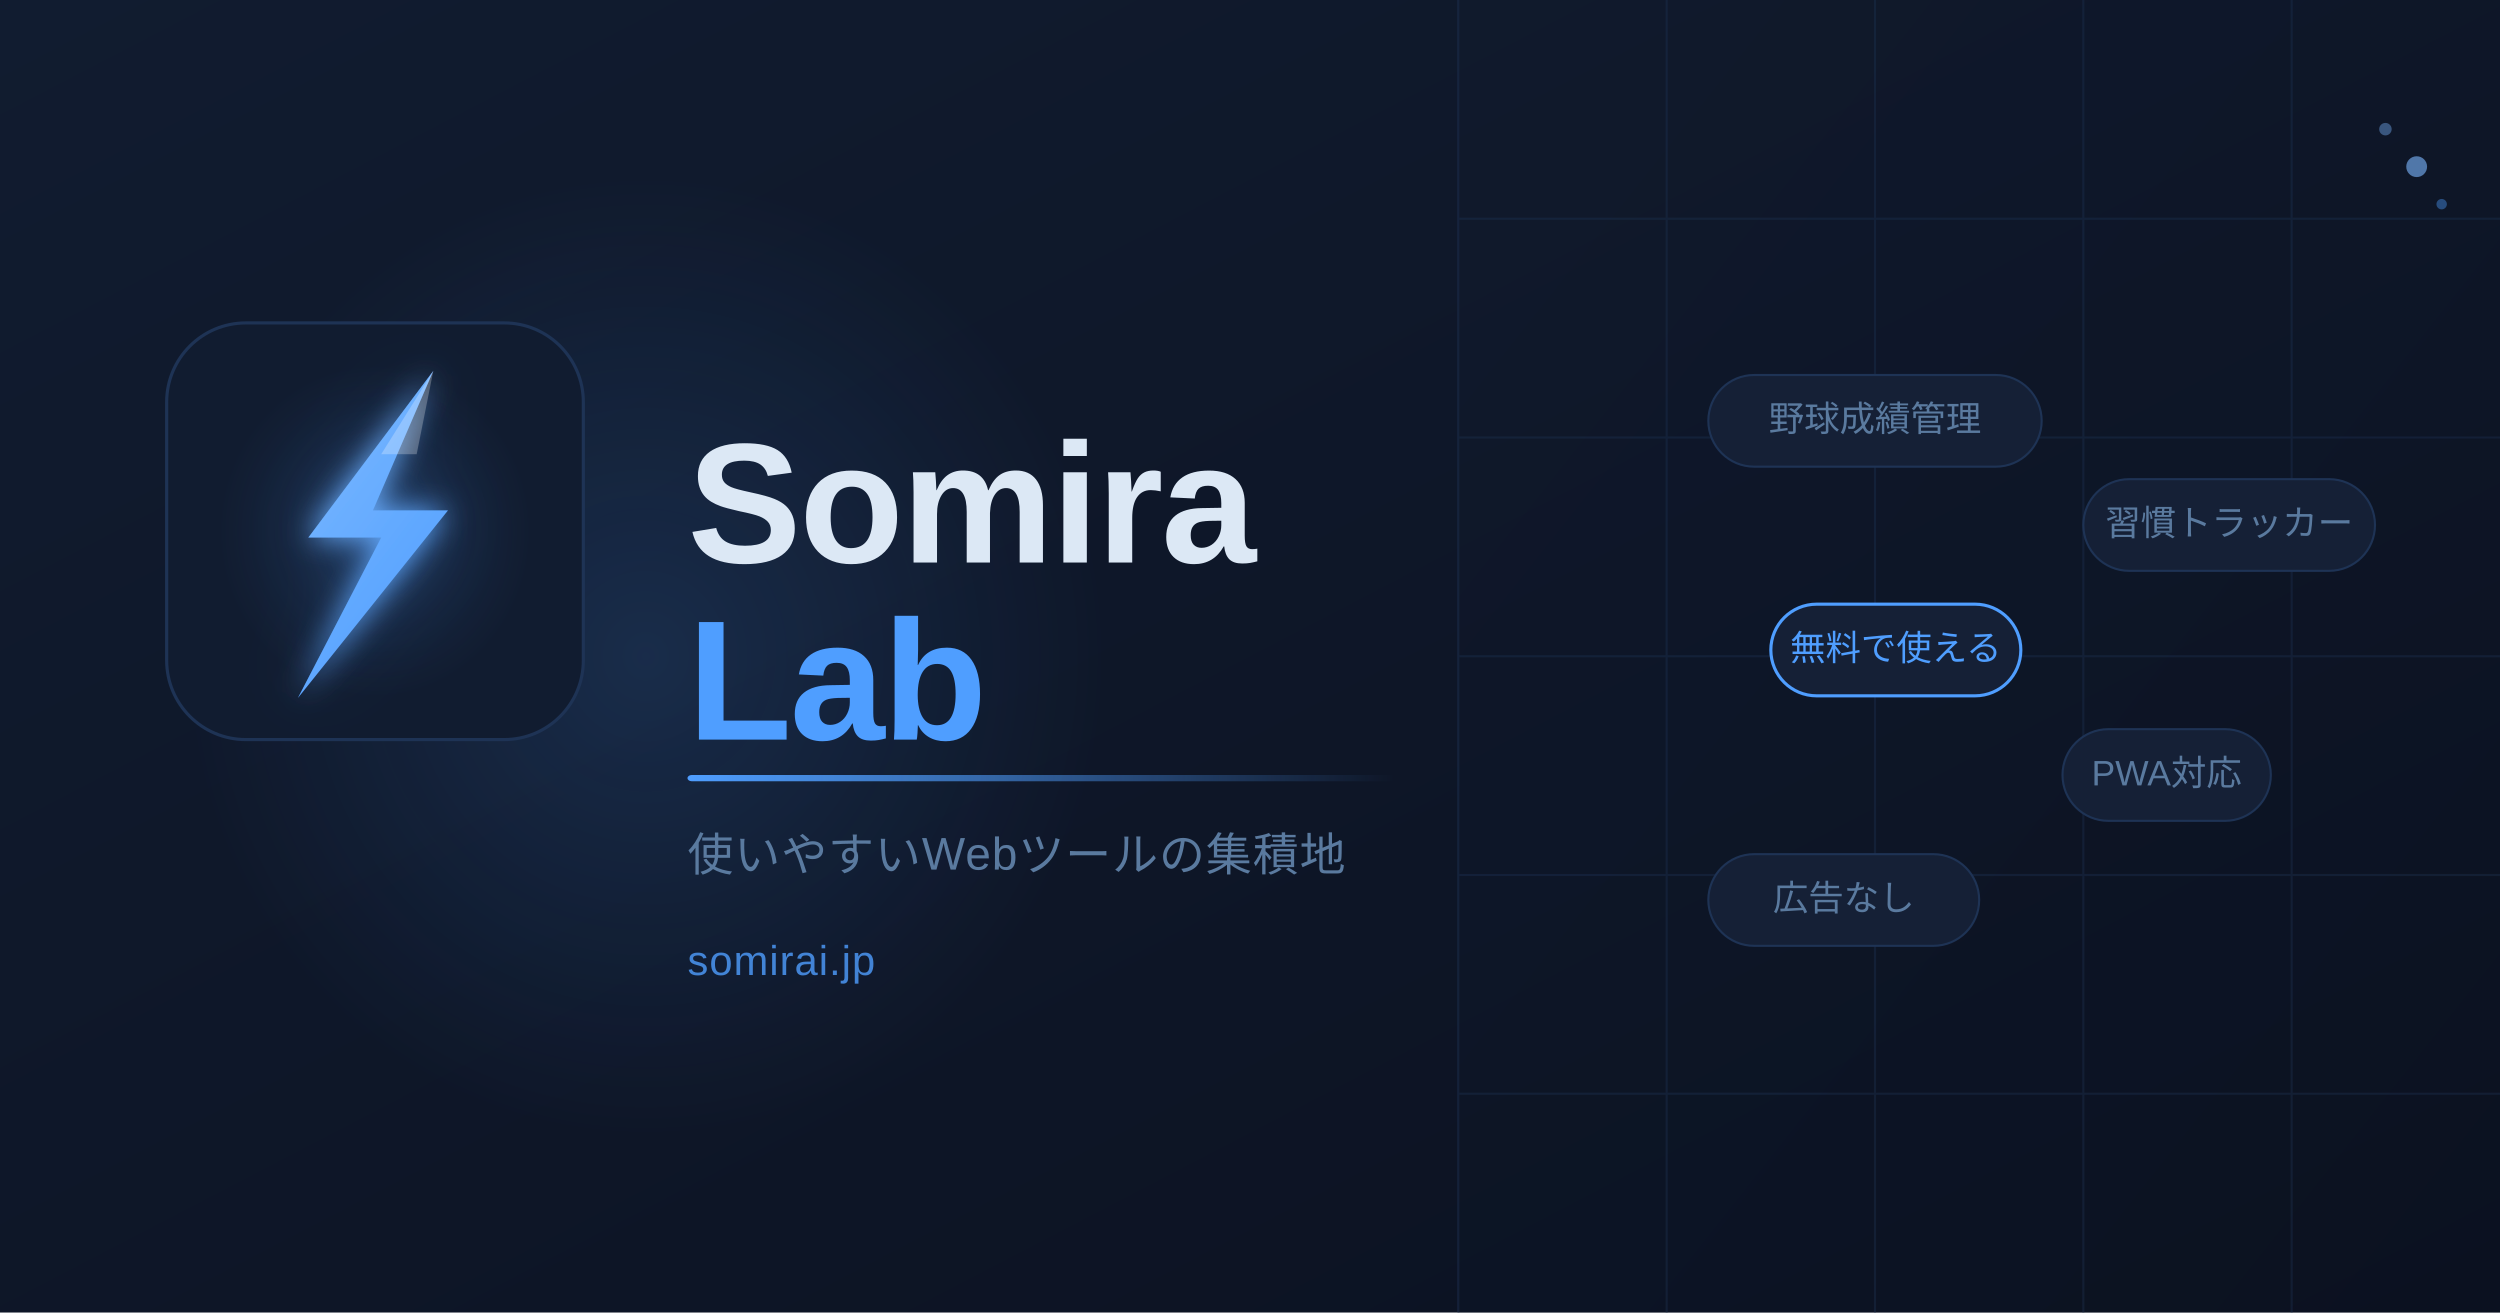
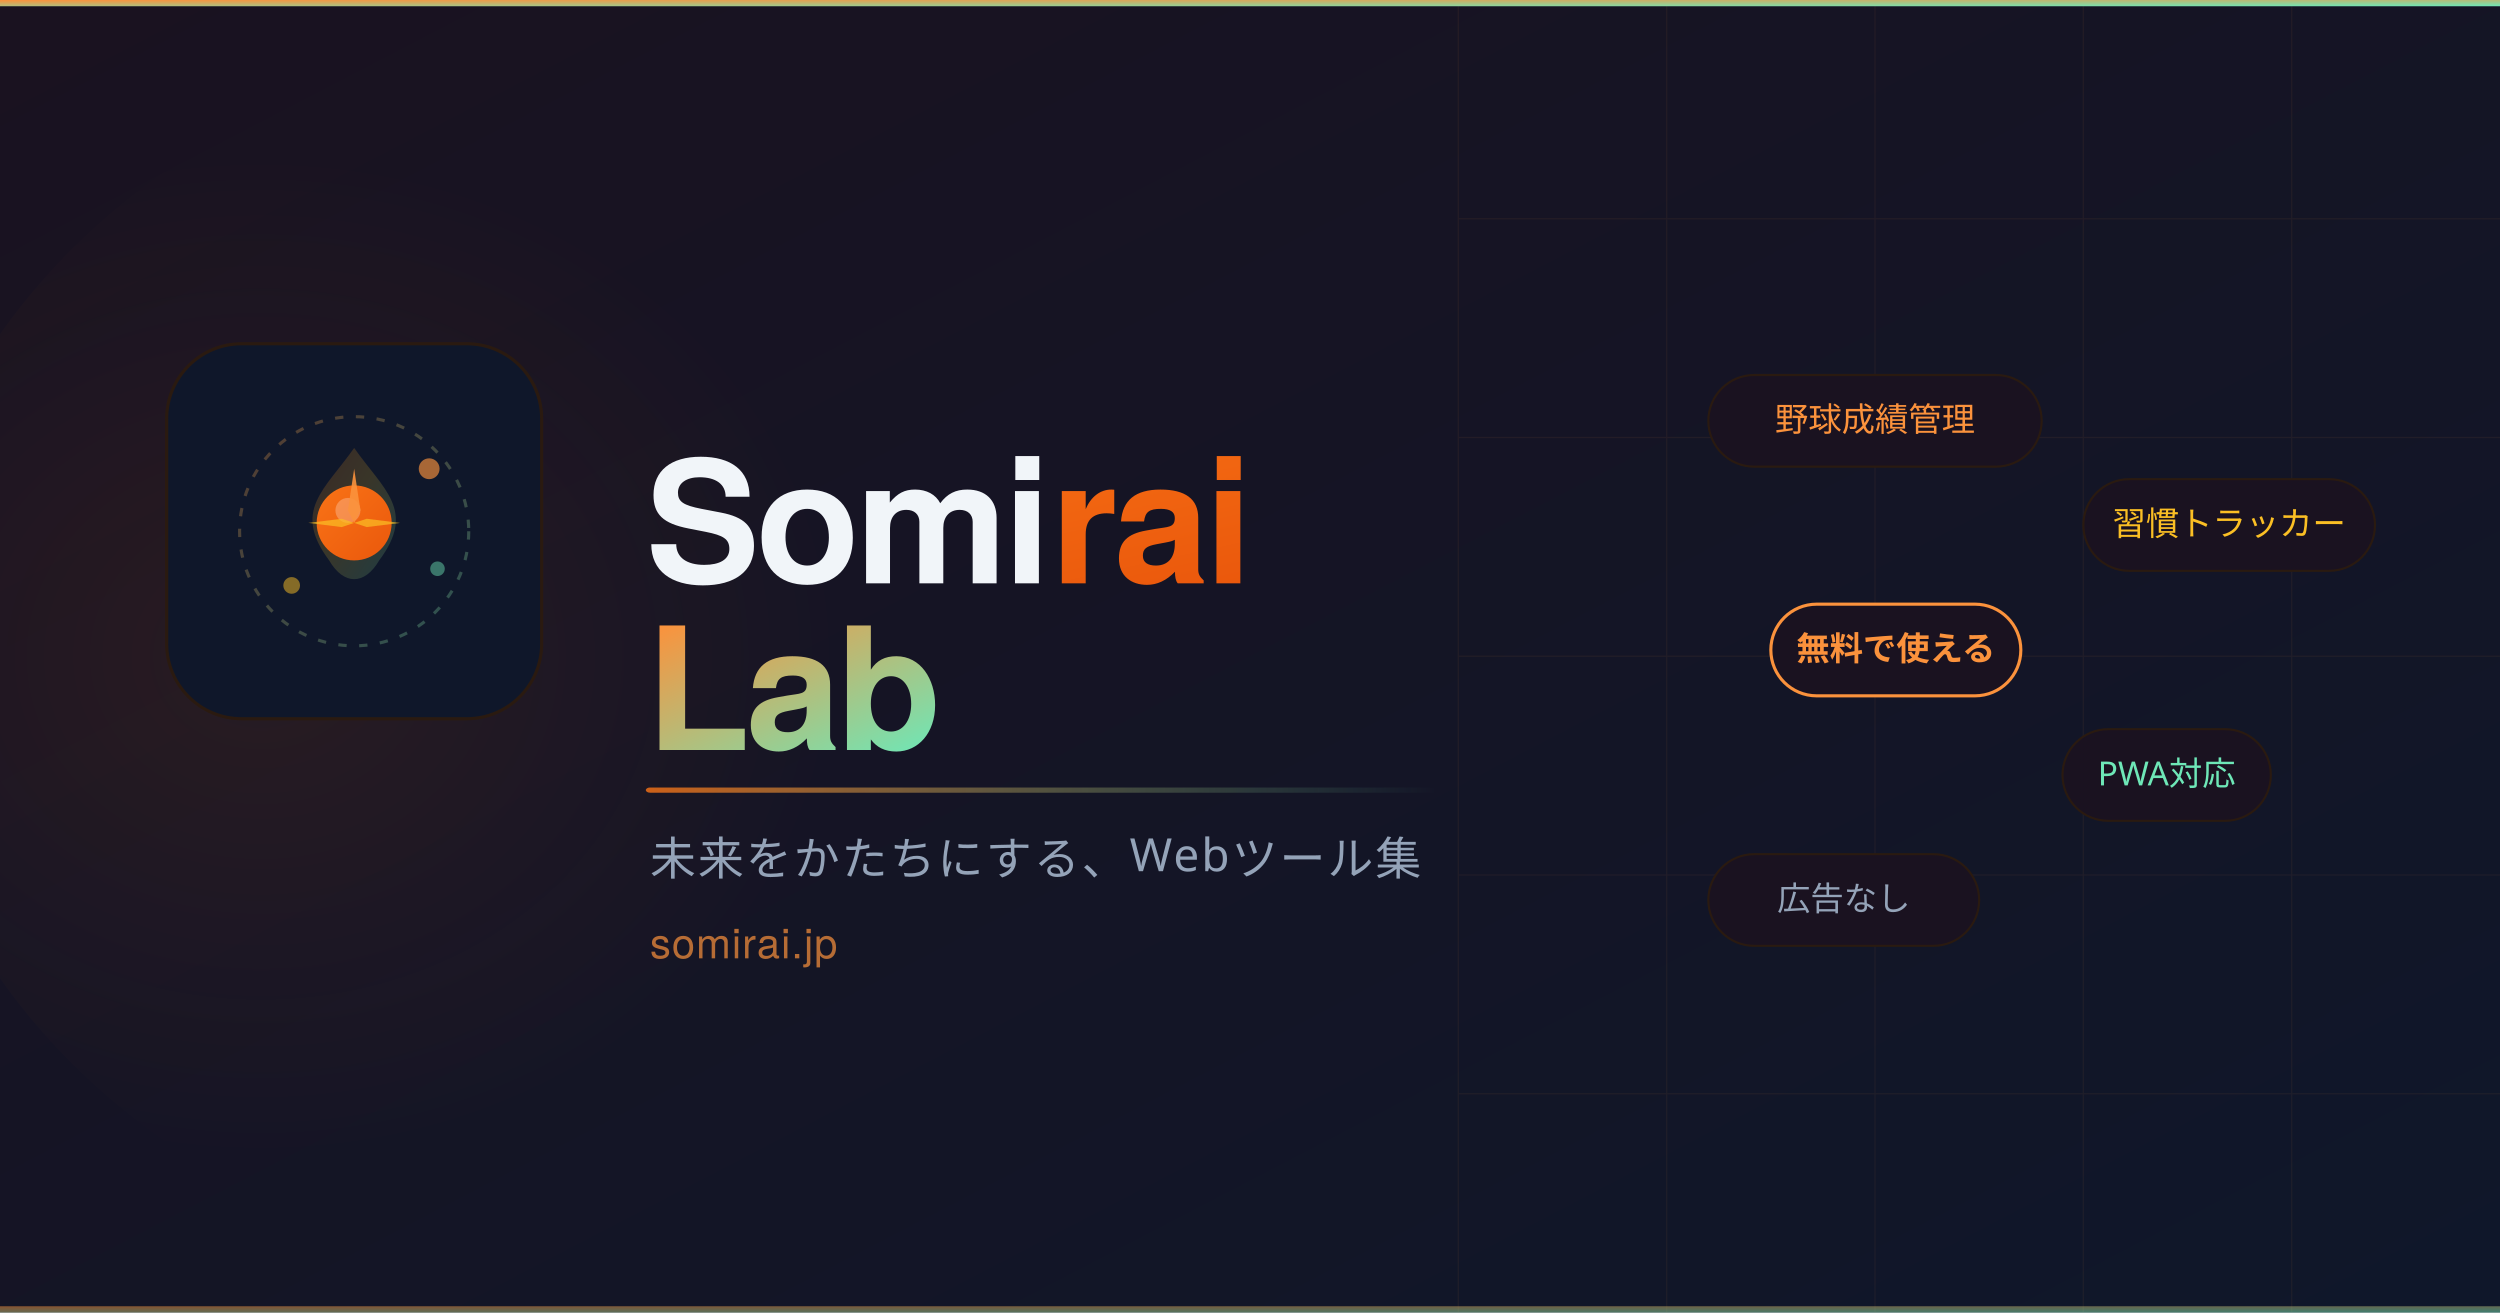
<svg xmlns="http://www.w3.org/2000/svg" viewBox="0 0 1200 630">
  <defs>
-     <linearGradient id="bgGrad" x1="0%" y1="0%" x2="100%" y2="100%">
-       <stop offset="0%" stop-color="#111c30" />
-       <stop offset="100%" stop-color="#0b1120" />
+     <linearGradient id="bgG" x1="0%" y1="0%" x2="100%" y2="100%">
+       <stop offset="0%" stop-color="#1a1220" />
+       <stop offset="100%" stop-color="#0f172a" />
    </linearGradient>
-     <linearGradient id="boltGrad" x1="20%" y1="0%" x2="80%" y2="100%">
-       <stop offset="0%" stop-color="#7bb8ff" />
-       <stop offset="100%" stop-color="#4f9eff" />
+     <linearGradient id="spG" x1="0%" y1="0%" x2="100%" y2="100%">
+       <stop offset="0%" stop-color="#f97316" />
+       <stop offset="45%" stop-color="#fbbf24" />
+       <stop offset="100%" stop-color="#6ee7b7" />
    </linearGradient>
-     <linearGradient id="accentLine" x1="0%" y1="0%" x2="100%" y2="0%">
-       <stop offset="0%" stop-color="#4f9eff" />
-       <stop offset="100%" stop-color="#4f9eff" stop-opacity="0" />
+     <linearGradient id="coG" x1="0%" y1="0%" x2="100%" y2="100%">
+       <stop offset="0%" stop-color="#f97316" />
+       <stop offset="100%" stop-color="#ea580c" />
    </linearGradient>
-     <radialGradient id="glowGrad" cx="50%" cy="50%" r="50%">
-       <stop offset="0%" stop-color="#4f9eff" stop-opacity="0.15" />
-       <stop offset="100%" stop-color="#4f9eff" stop-opacity="0" />
+     <linearGradient id="obG" x1="0%" y1="0%" x2="100%" y2="100%">
+       <stop offset="0%" stop-color="#fb923c" />
+       <stop offset="100%" stop-color="#6ee7b7" />
+     </linearGradient>
+     <linearGradient id="lineF" x1="0%" y1="0%" x2="100%" y2="0%">
+       <stop offset="0%" stop-color="#f97316" stop-opacity="0.8" />
+       <stop offset="100%" stop-color="#6ee7b7" stop-opacity="0" />
+     </linearGradient>
+     <radialGradient id="glowR" cx="25%" cy="50%" r="40%">
+       <stop offset="0%" stop-color="#f97316" stop-opacity="0.08" />
+       <stop offset="100%" stop-color="#f97316" stop-opacity="0" />
    </radialGradient>
-     <filter id="glow" x="-40%" y="-40%" width="180%" height="180%">
-       <feGaussianBlur in="SourceGraphic" stdDeviation="16" result="blur" />
-       <feMerge>
-         <feMergeNode in="blur" />
-         <feMergeNode in="SourceGraphic" />
-       </feMerge>
-     </filter>
-     <filter id="softGlow" x="-20%" y="-20%" width="140%" height="140%">
-       <feGaussianBlur in="SourceGraphic" stdDeviation="7" result="blur" />
-       <feMerge>
-         <feMergeNode in="blur" />
-         <feMergeNode in="SourceGraphic" />
-       </feMerge>
-     </filter>
  </defs>
-   <rect width="1200" height="630" fill="url(#bgGrad)" />
-   <g stroke="#1e3355" stroke-width="1" opacity="0.5">
+   <rect width="1200" height="630" fill="url(#bgG)" />
+   <ellipse cx="300" cy="315" rx="350" ry="300" fill="url(#glowR)" />
+   <g stroke="#fb923c" stroke-width="0.6" opacity="0.06">
    <line x1="700" y1="0" x2="700" y2="630" />
    <line x1="800" y1="0" x2="800" y2="630" />
    <line x1="900" y1="0" x2="900" y2="630" />
    <line x1="1000" y1="0" x2="1000" y2="630" />
    <line x1="1100" y1="0" x2="1100" y2="630" />
    <line x1="700" y1="105" x2="1200" y2="105" />
    <line x1="700" y1="210" x2="1200" y2="210" />
    <line x1="700" y1="315" x2="1200" y2="315" />
    <line x1="700" y1="420" x2="1200" y2="420" />
    <line x1="700" y1="525" x2="1200" y2="525" />
  </g>
-   <rect x="700" y="0" width="500" height="630" fill="url(#bgGrad)" opacity="0.3" />
-   <ellipse cx="310" cy="315" rx="220" ry="230" fill="url(#glowGrad)" />
-   <rect x="80" y="155" width="200" height="200" fill="#111c30" rx="38" stroke="#1e3355" stroke-width="1.5" />
-   <ellipse cx="180" cy="255" rx="75" ry="80" fill="url(#glowGrad)" />
-   <path d="M 208 178 L 148 258 L 183 258 L 143 335 L 215 245 L 179 245 Z" fill="#4f9eff" opacity="0.3" filter="url(#glow)" />
-   <path d="M 208 178 L 148 258 L 183 258 L 143 335 L 215 245 L 179 245 Z" fill="url(#boltGrad)" filter="url(#softGlow)" />
-   <path d="M 208 178 L 183 218 L 200 218 L 208 178 Z" fill="white" fill-opacity="0.25" />
-   <text x="330" y="270" font-family="'Helvetica Neue', 'Arial', sans-serif" font-size="82" font-weight="700" letter-spacing="-1" fill="#dce8f5">Somira</text>
-   <text x="330" y="355" font-family="'Helvetica Neue', 'Arial', sans-serif" font-size="82" font-weight="700" letter-spacing="-1" fill="#4f9eff">Lab</text>
-   <rect x="330" y="372" width="340" height="3" fill="url(#accentLine)" rx="2" />
-   <text x="330" y="418" font-family="'Helvetica Neue', 'Arial', sans-serif" font-size="22" fill="#5a7a9f" letter-spacing="0.5">使いやすいWebツールの集積地</text>
-   <text x="330" y="468" font-family="'Helvetica Neue', 'Arial', sans-serif" font-size="20" fill="#4f9eff" fill-opacity="0.8" letter-spacing="0.5">somirai.jp</text>
-   <rect x="820" y="180" width="160" height="44" fill="#152036" rx="22" stroke="#1e3355" stroke-width="1" />
-   <text x="900" y="207" text-anchor="middle" font-family="'Helvetica Neue', 'Arial', sans-serif" font-size="17" fill="#5a7a9f">野球成績管理</text>
-   <rect x="1000" y="230" width="140" height="44" fill="#152036" rx="22" stroke="#1e3355" stroke-width="1" />
-   <text x="1070" y="257" text-anchor="middle" font-family="'Helvetica Neue', 'Arial', sans-serif" font-size="17" fill="#5a7a9f">習慣トラッカー</text>
-   <rect x="850" y="290" width="120" height="44" fill="#152036" rx="22" stroke="#4f9eff" stroke-width="1.5" />
-   <text x="910" y="317" text-anchor="middle" font-family="'Helvetica Neue', 'Arial', sans-serif" font-size="17" fill="#4f9eff">無料で使える</text>
-   <rect x="990" y="350" width="100" height="44" fill="#152036" rx="22" stroke="#1e3355" stroke-width="1" />
-   <text x="1040" y="377" text-anchor="middle" font-family="'Helvetica Neue', 'Arial', sans-serif" font-size="17" fill="#5a7a9f">PWA対応</text>
-   <rect x="820" y="410" width="130" height="44" fill="#152036" rx="22" stroke="#1e3355" stroke-width="1" />
-   <text x="885" y="437" text-anchor="middle" font-family="'Helvetica Neue', 'Arial', sans-serif" font-size="17" fill="#5a7a9f">広告なし</text>
-   <circle cx="1160" cy="80" r="5" fill="#7bb8ff" fill-opacity="0.6" />
-   <circle cx="1145" cy="62" r="3" fill="#7bb8ff" fill-opacity="0.4" />
-   <circle cx="1172" cy="98" r="2.5" fill="#4f9eff" fill-opacity="0.4" />
+   <rect x="80" y="165" width="180" height="180" fill="#0f172a" rx="36" stroke="#2a1a10" stroke-width="1.5" />
+   <g transform="translate(170, 255)">
+     <ellipse cx="0" cy="0" rx="55" ry="55" fill="none" stroke="url(#obG)" stroke-width="1.5" opacity="0.3" stroke-dasharray="4 6" />
+     <path d="M0 -40 C14 -20, 30 -10, 12 14 C5 26, -5 26, -12 14 C-30 -10, -14 -20, 0 -40Z" fill="url(#spG)" opacity="0.18" />
+     <circle cx="0" cy="-4" r="18" fill="url(#coG)" />
+     <circle cx="-3" cy="-10" r="6" fill="#fff" opacity="0.25" />
+     <path d="M0 -30 L3 -10 L0 -4 L-3 -10 Z" fill="#fb923c" opacity="0.9" />
+     <path d="M-22 -4 L-6 -2 L0 -4 L-6 -6 Z" fill="#fbbf24" opacity="0.7" />
+     <path d="M22 -4 L6 -2 L0 -4 L6 -6 Z" fill="#fbbf24" opacity="0.7" />
+     <circle cx="36" cy="-30" r="5" fill="#fb923c" opacity="0.65" />
+     <circle cx="-30" cy="26" r="4" fill="#fbbf24" opacity="0.5" />
+     <circle cx="40" cy="18" r="3.5" fill="#6ee7b7" opacity="0.45" />
+   </g>
+   <text x="310" y="280" font-family="'DM Sans','Helvetica Neue',sans-serif" font-size="82" font-weight="800" letter-spacing="-2" fill="#f1f5f9">Somi<tspan fill="url(#coG)">rai</tspan>
+   </text>
+   <text x="310" y="360" font-family="'DM Sans','Helvetica Neue',sans-serif" font-size="82" font-weight="800" letter-spacing="-2" fill="url(#obG)">Lab</text>
+   <rect x="310" y="378" width="380" height="2.5" fill="url(#lineF)" rx="2" />
+   <text x="312" y="420" font-family="'Hiragino Sans','Noto Sans JP',sans-serif" font-size="22" fill="#94a3b8" letter-spacing="1">未来をかたちにする、Webツール集</text>
+   <text x="312" y="460" font-family="'DM Sans','Helvetica Neue',sans-serif" font-size="20" fill="#fb923c" fill-opacity="0.7" letter-spacing="0.5">somirai.jp</text>
+   <rect x="820" y="180" width="160" height="44" fill="#1a1220" rx="22" stroke="#2a1a10" stroke-width="1" />
+   <text x="900" y="207" text-anchor="middle" font-family="sans-serif" font-size="16" fill="#fb923c">野球成績管理</text>
+   <rect x="1000" y="230" width="140" height="44" fill="#1a1220" rx="22" stroke="#2a1a10" stroke-width="1" />
+   <text x="1070" y="257" text-anchor="middle" font-family="sans-serif" font-size="16" fill="#fbbf24">習慣トラッカー</text>
+   <rect x="850" y="290" width="120" height="44" fill="#1a1220" rx="22" stroke="#fb923c" stroke-width="1.5" />
+   <text x="910" y="317" text-anchor="middle" font-family="sans-serif" font-size="16" fill="#fb923c" font-weight="600">無料で使える</text>
+   <rect x="990" y="350" width="100" height="44" fill="#1a1220" rx="22" stroke="#2a1a10" stroke-width="1" />
+   <text x="1040" y="377" text-anchor="middle" font-family="sans-serif" font-size="16" fill="#6ee7b7">PWA対応</text>
+   <rect x="820" y="410" width="130" height="44" fill="#1a1220" rx="22" stroke="#2a1a10" stroke-width="1" />
+   <text x="885" y="437" text-anchor="middle" font-family="sans-serif" font-size="16" fill="#94a3b8">広告なし</text>
+   <rect x="0" y="0" width="1200" height="3" fill="url(#obG)" />
+   <rect x="0" y="627" width="1200" height="3" fill="url(#obG)" opacity="0.5" />
</svg>
